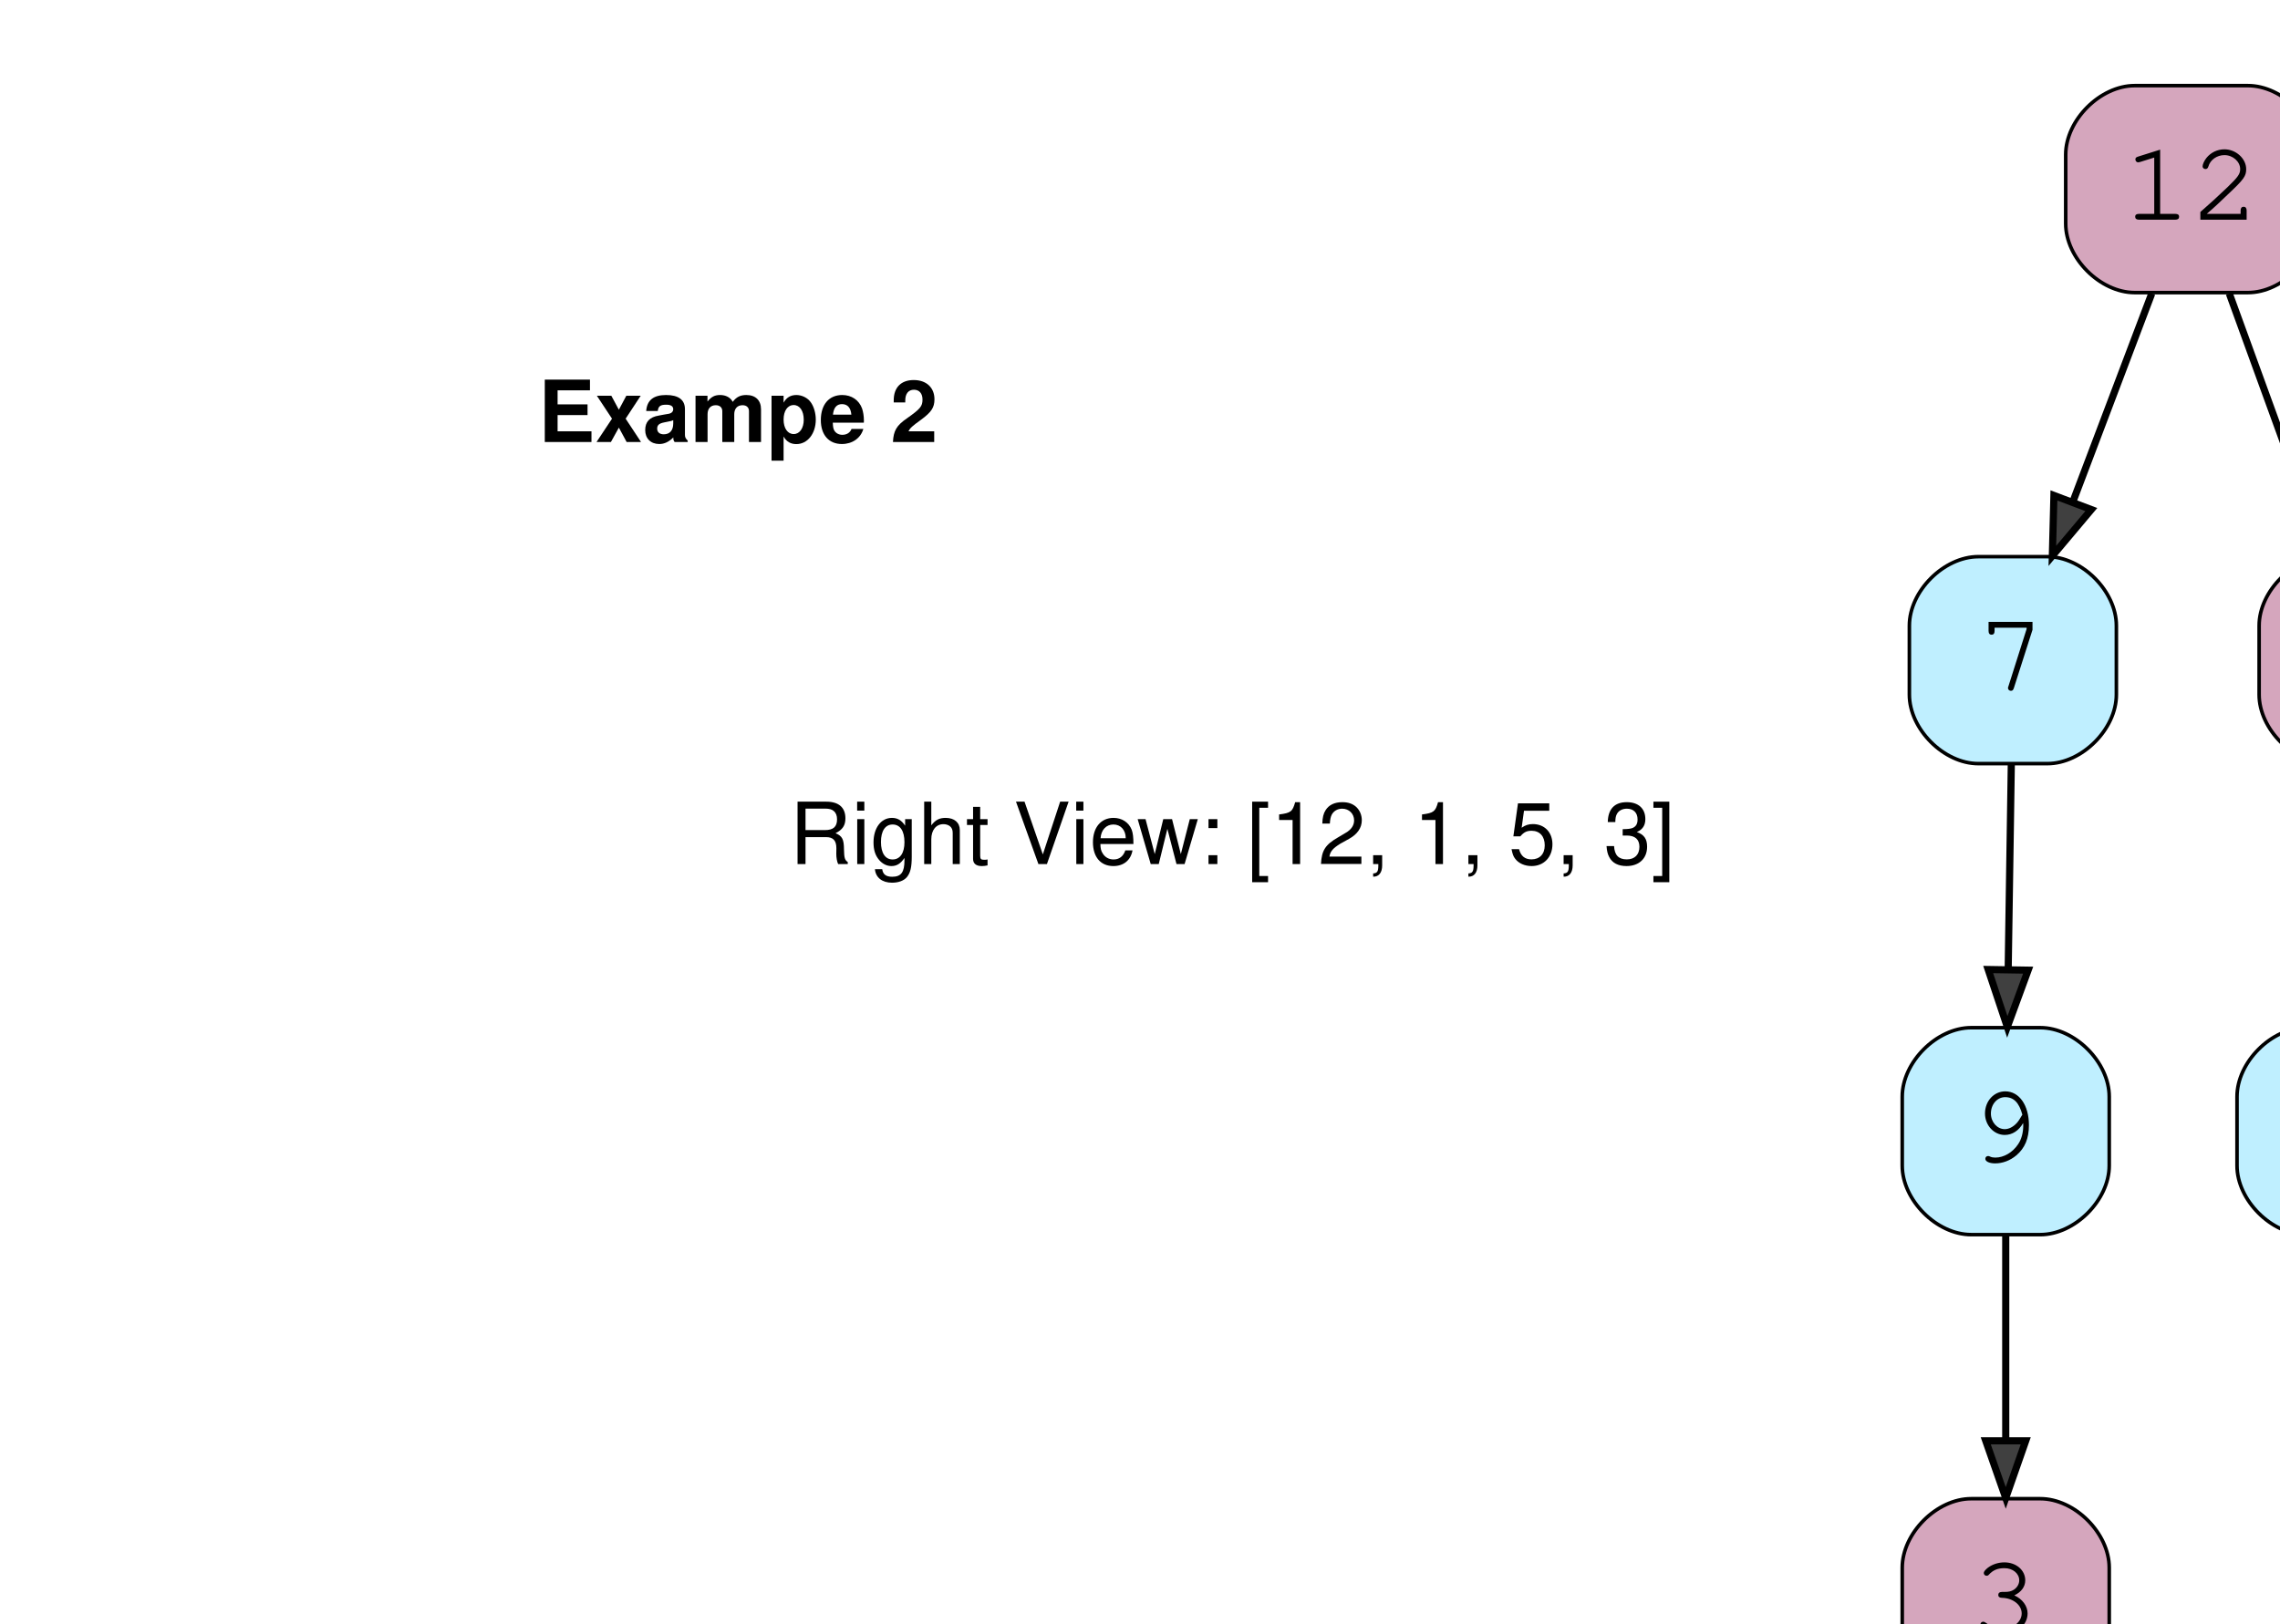
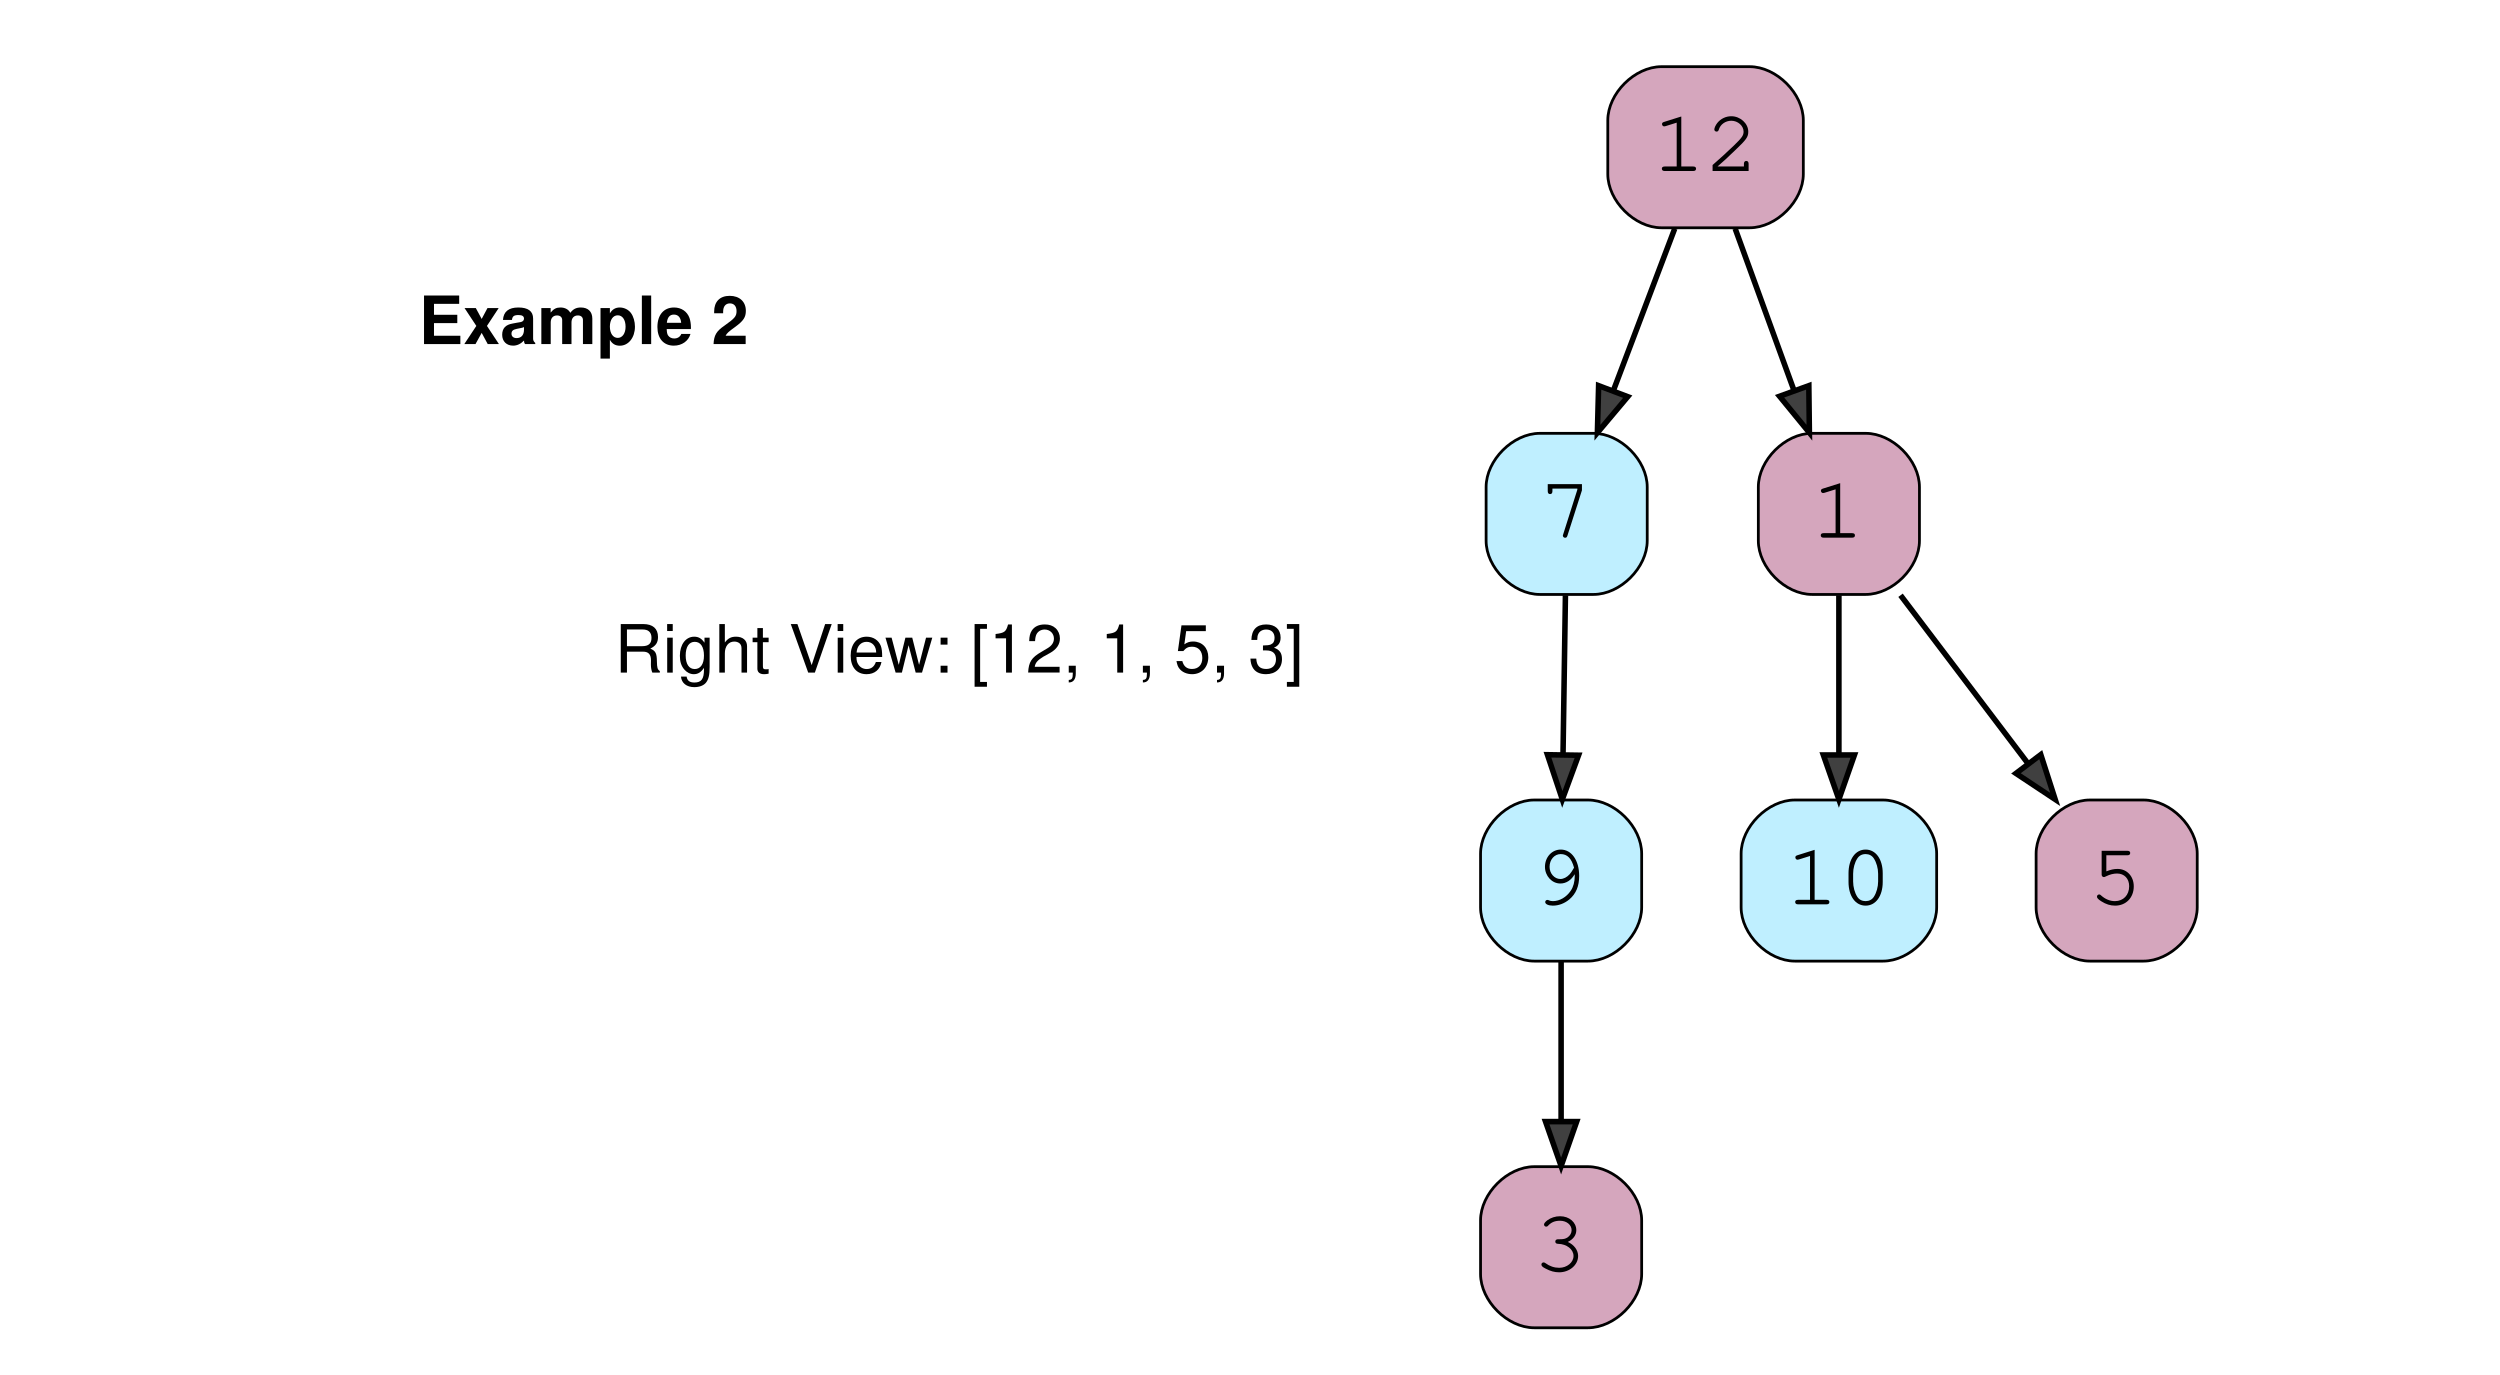
- <svg xmlns="http://www.w3.org/2000/svg" version="1.1" width="600" height="330" viewbox="0 0 600 330" xml:space="preserve" style="width:100%;height:auto">
+ <svg xmlns="http://www.w3.org/2000/svg" version="1.1" width="600" height="330" viewBox="0 0 600 330" xml:space="preserve" style="width:100%;height:auto;background:#fff">
  <defs />
  <g transform="translate(137.86 78.99)">
    <text font-family="helvetica" font-size="16" font-weight="normal" style="stroke:none;stroke-width:1;stroke-dasharray:none;stroke-linecap:butt;stroke-linejoin:miter;stroke-miterlimit:10;fill:#000000;fill-rule:nonzero;opacity:1">
      <tspan x="-37.36" y="3.59" font-family="helvetica" font-size="16" font-weight="bold" style="stroke:none;stroke-width:0;stroke-dasharray:none;stroke-linecap:butt;stroke-linejoin:miter;stroke-miterlimit:4;fill:#000000;opacity:1">E</tspan>
      <tspan x="-26.68" y="3.59" font-family="helvetica" font-size="16" font-weight="bold" style="stroke:none;stroke-width:0;stroke-dasharray:none;stroke-linecap:butt;stroke-linejoin:miter;stroke-miterlimit:4;fill:#000000;opacity:1">x</tspan>
      <tspan x="-17.79" y="3.59" font-family="helvetica" font-size="16" font-weight="bold" style="stroke:none;stroke-width:0;stroke-dasharray:none;stroke-linecap:butt;stroke-linejoin:miter;stroke-miterlimit:4;fill:#000000;opacity:1">a</tspan>
      <tspan x="-8.89" y="3.59" font-family="helvetica" font-size="16" font-weight="bold" style="stroke:none;stroke-width:0;stroke-dasharray:none;stroke-linecap:butt;stroke-linejoin:miter;stroke-miterlimit:4;fill:#000000;opacity:1">m</tspan>
      <tspan x="5.34" y="3.59" font-family="helvetica" font-size="16" font-weight="bold" style="stroke:none;stroke-width:0;stroke-dasharray:none;stroke-linecap:butt;stroke-linejoin:miter;stroke-miterlimit:4;fill:#000000;opacity:1">p</tspan>
-       <tspan x="15.11" y="3.59" font-family="helvetica" font-size="16" font-weight="bold" style="stroke:none;stroke-width:0;stroke-dasharray:none;stroke-linecap:butt;stroke-linejoin:miter;stroke-miterlimit:4;fill:#000000;opacity:1">e</tspan>
-       <tspan x="24.01" y="3.59" font-family="helvetica" font-size="16" font-weight="bold" style="stroke:none;stroke-width:0;stroke-dasharray:none;stroke-linecap:butt;stroke-linejoin:miter;stroke-miterlimit:4;fill:#000000;opacity:1"> </tspan>
-       <tspan x="28.46" y="3.59" font-family="helvetica" font-size="16" font-weight="bold" style="stroke:none;stroke-width:0;stroke-dasharray:none;stroke-linecap:butt;stroke-linejoin:miter;stroke-miterlimit:4;fill:#000000;opacity:1">2</tspan>
+       <tspan x="15.11" y="3.59" font-family="helvetica" font-size="16" font-weight="bold" style="stroke:none;stroke-width:0;stroke-dasharray:none;stroke-linecap:butt;stroke-linejoin:miter;stroke-miterlimit:4;fill:#000000;opacity:1">l</tspan>
+       <tspan x="19.56" y="3.59" font-family="helvetica" font-size="16" font-weight="bold" style="stroke:none;stroke-width:0;stroke-dasharray:none;stroke-linecap:butt;stroke-linejoin:miter;stroke-miterlimit:4;fill:#000000;opacity:1">e</tspan>
+       <tspan x="28.46" y="3.59" font-family="helvetica" font-size="16" font-weight="bold" style="stroke:none;stroke-width:0;stroke-dasharray:none;stroke-linecap:butt;stroke-linejoin:miter;stroke-miterlimit:4;fill:#000000;opacity:1"> </tspan>
+       <tspan x="32.91" y="3.59" font-family="helvetica" font-size="16" font-weight="bold" style="stroke:none;stroke-width:0;stroke-dasharray:none;stroke-linecap:butt;stroke-linejoin:miter;stroke-miterlimit:4;fill:#000000;opacity:1">2</tspan>
    </text>
  </g>
  <g transform="translate(230.21 157.84)">
    <text font-family="helvetica" font-size="16" font-weight="normal" style="stroke:none;stroke-width:1;stroke-dasharray:none;stroke-linecap:butt;stroke-linejoin:miter;stroke-miterlimit:10;fill:#000000;fill-rule:nonzero;opacity:1">
      <tspan x="-82.71" y="3.59" style="stroke:none;stroke-width:0;stroke-dasharray:none;stroke-linecap:butt;stroke-linejoin:miter;stroke-miterlimit:4;fill:#000000;opacity:1">R</tspan>
      <tspan x="-71.16" y="3.59" style="stroke:none;stroke-width:0;stroke-dasharray:none;stroke-linecap:butt;stroke-linejoin:miter;stroke-miterlimit:4;fill:#000000;opacity:1">i</tspan>
      <tspan x="-67.6" y="3.59" style="stroke:none;stroke-width:0;stroke-dasharray:none;stroke-linecap:butt;stroke-linejoin:miter;stroke-miterlimit:4;fill:#000000;opacity:1">g</tspan>
      <tspan x="-58.7" y="3.59" style="stroke:none;stroke-width:0;stroke-dasharray:none;stroke-linecap:butt;stroke-linejoin:miter;stroke-miterlimit:4;fill:#000000;opacity:1">h</tspan>
      <tspan x="-49.8" y="3.59" style="stroke:none;stroke-width:0;stroke-dasharray:none;stroke-linecap:butt;stroke-linejoin:miter;stroke-miterlimit:4;fill:#000000;opacity:1">t</tspan>
      <tspan x="-45.36" y="3.59" style="stroke:none;stroke-width:0;stroke-dasharray:none;stroke-linecap:butt;stroke-linejoin:miter;stroke-miterlimit:4;fill:#000000;opacity:1"> </tspan>
      <tspan x="-40.91" y="3.59" style="stroke:none;stroke-width:0;stroke-dasharray:none;stroke-linecap:butt;stroke-linejoin:miter;stroke-miterlimit:4;fill:#000000;opacity:1">V</tspan>
      <tspan x="-30.24" y="3.59" style="stroke:none;stroke-width:0;stroke-dasharray:none;stroke-linecap:butt;stroke-linejoin:miter;stroke-miterlimit:4;fill:#000000;opacity:1">i</tspan>
      <tspan x="-26.69" y="3.59" style="stroke:none;stroke-width:0;stroke-dasharray:none;stroke-linecap:butt;stroke-linejoin:miter;stroke-miterlimit:4;fill:#000000;opacity:1">e</tspan>
      <tspan x="-17.79" y="3.59" style="stroke:none;stroke-width:0;stroke-dasharray:none;stroke-linecap:butt;stroke-linejoin:miter;stroke-miterlimit:4;fill:#000000;opacity:1">w</tspan>
      <tspan x="-6.23" y="3.59" style="stroke:none;stroke-width:0;stroke-dasharray:none;stroke-linecap:butt;stroke-linejoin:miter;stroke-miterlimit:4;fill:#000000;opacity:1">:</tspan>
      <tspan x="-1.79" y="3.59" style="stroke:none;stroke-width:0;stroke-dasharray:none;stroke-linecap:butt;stroke-linejoin:miter;stroke-miterlimit:4;fill:#000000;opacity:1"> </tspan>
      <tspan x="2.66" y="3.59" style="stroke:none;stroke-width:0;stroke-dasharray:none;stroke-linecap:butt;stroke-linejoin:miter;stroke-miterlimit:4;fill:#000000;opacity:1">[</tspan>
      <tspan x="7.1" y="3.59" style="stroke:none;stroke-width:0;stroke-dasharray:none;stroke-linecap:butt;stroke-linejoin:miter;stroke-miterlimit:4;fill:#000000;opacity:1">1</tspan>
      <tspan x="16" y="3.59" style="stroke:none;stroke-width:0;stroke-dasharray:none;stroke-linecap:butt;stroke-linejoin:miter;stroke-miterlimit:4;fill:#000000;opacity:1">2</tspan>
      <tspan x="24.9" y="3.59" style="stroke:none;stroke-width:0;stroke-dasharray:none;stroke-linecap:butt;stroke-linejoin:miter;stroke-miterlimit:4;fill:#000000;opacity:1">,</tspan>
      <tspan x="29.34" y="3.59" style="stroke:none;stroke-width:0;stroke-dasharray:none;stroke-linecap:butt;stroke-linejoin:miter;stroke-miterlimit:4;fill:#000000;opacity:1"> </tspan>
      <tspan x="33.79" y="3.59" style="stroke:none;stroke-width:0;stroke-dasharray:none;stroke-linecap:butt;stroke-linejoin:miter;stroke-miterlimit:4;fill:#000000;opacity:1">1</tspan>
      <tspan x="42.69" y="3.59" style="stroke:none;stroke-width:0;stroke-dasharray:none;stroke-linecap:butt;stroke-linejoin:miter;stroke-miterlimit:4;fill:#000000;opacity:1">,</tspan>
      <tspan x="47.13" y="3.59" style="stroke:none;stroke-width:0;stroke-dasharray:none;stroke-linecap:butt;stroke-linejoin:miter;stroke-miterlimit:4;fill:#000000;opacity:1"> </tspan>
      <tspan x="51.58" y="3.59" style="stroke:none;stroke-width:0;stroke-dasharray:none;stroke-linecap:butt;stroke-linejoin:miter;stroke-miterlimit:4;fill:#000000;opacity:1">5</tspan>
      <tspan x="60.48" y="3.59" style="stroke:none;stroke-width:0;stroke-dasharray:none;stroke-linecap:butt;stroke-linejoin:miter;stroke-miterlimit:4;fill:#000000;opacity:1">,</tspan>
      <tspan x="64.92" y="3.59" style="stroke:none;stroke-width:0;stroke-dasharray:none;stroke-linecap:butt;stroke-linejoin:miter;stroke-miterlimit:4;fill:#000000;opacity:1"> </tspan>
      <tspan x="69.37" y="3.59" style="stroke:none;stroke-width:0;stroke-dasharray:none;stroke-linecap:butt;stroke-linejoin:miter;stroke-miterlimit:4;fill:#000000;opacity:1">3</tspan>
      <tspan x="78.27" y="3.59" style="stroke:none;stroke-width:0;stroke-dasharray:none;stroke-linecap:butt;stroke-linejoin:miter;stroke-miterlimit:4;fill:#000000;opacity:1">]</tspan>
    </text>
  </g>
  <g style="stroke:none;stroke-width:1;stroke-dasharray:none;stroke-linecap:butt;stroke-linejoin:miter;stroke-miterlimit:10;fill:none;fill-rule:nonzero;opacity:1" transform="translate(350 10)">
    <path d="M 32.568 -198.5 C 32.568 -198.5 48.432 -198.5 48.432 -198.5 C 53.265 -198.5 58.098 -203.333 58.098 -208.167 C 58.098 -208.167 58.098 -217.833 58.098 -217.833 C 58.098 -222.667 53.265 -227.5 48.432 -227.5 C 48.432 -227.5 32.568 -227.5 32.568 -227.5 C 27.735 -227.5 22.902 -222.667 22.902 -217.833 C 22.902 -217.833 22.902 -208.167 22.902 -208.167 C 22.902 -203.333 27.735 -198.5 32.568 -198.5" style="stroke:#000000;stroke-width:0.5;stroke-dasharray:none;stroke-linecap:butt;stroke-linejoin:miter;stroke-miterlimit:10;fill:#d5a6bd;fill-rule:nonzero;opacity:1" transform=" matrix(1.333333 0 0 1.333333 5.333333 309.3333) " stroke-linecap="round" />
    <g transform=" matrix(1.333333 0 0 1.333333 5.333333 309.3333) ">
      <text font-family="Courier,monospace" font-size="16" font-weight="normal" style="stroke:none;stroke-width:1;stroke-dasharray:none;stroke-linecap:butt;stroke-linejoin:miter;stroke-miterlimit:10;fill:#000000;fill-rule:nonzero;opacity:1">
        <tspan x="30.9" y="-208.72" fill="#000000">12</tspan>
      </text>
    </g>
    <path d="M 10.667 -132.5 C 10.667 -132.5 20.333 -132.5 20.333 -132.5 C 25.167 -132.5 30 -137.333 30 -142.167 C 30 -142.167 30 -151.833 30 -151.833 C 30 -156.667 25.167 -161.5 20.333 -161.5 C 20.333 -161.5 10.667 -161.5 10.667 -161.5 C 5.833 -161.5 1 -156.667 1 -151.833 C 1 -151.833 1 -142.167 1 -142.167 C 1 -137.333 5.833 -132.5 10.667 -132.5" style="stroke:#000000;stroke-width:0.5;stroke-dasharray:none;stroke-linecap:butt;stroke-linejoin:miter;stroke-miterlimit:10;fill:#bfefff;fill-rule:nonzero;opacity:1" transform=" matrix(1.333333 0 0 1.333333 5.333333 309.3333) " stroke-linecap="round" />
    <g transform=" matrix(1.333333 0 0 1.333333 5.333333 309.3333) ">
      <text font-family="Courier,monospace" font-size="16" font-weight="normal" style="stroke:none;stroke-width:1;stroke-dasharray:none;stroke-linecap:butt;stroke-linejoin:miter;stroke-miterlimit:10;fill:#000000;fill-rule:nonzero;opacity:1">
        <tspan x="10.5" y="-142.72" fill="#000000">7</tspan>
      </text>
    </g>
    <path d="M 34.952 -198.352 C 31.715 -189.808 27.567 -178.856 23.933 -169.263" style="stroke:#000000;stroke-width:1;stroke-dasharray:none;stroke-linecap:butt;stroke-linejoin:miter;stroke-miterlimit:10;fill:none;fill-rule:nonzero;opacity:1" transform=" matrix(1.333333 0 0 1.333333 5.333333 309.3333) " stroke-linecap="round" />
    <polygon points="26.49,-168.1 21.03,-161.61 21.25,-170.08 26.49,-168.1 " style="stroke:#000000;stroke-width:1;stroke-dasharray:none;stroke-linecap:butt;stroke-linejoin:miter;stroke-miterlimit:10;fill:#404040;fill-rule:nonzero;opacity:1" transform="  matrix(1.333333 0 0 1.333333 5.333333 309.3333) " />
    <path d="M 59.667 -132.5 C 59.667 -132.5 69.333 -132.5 69.333 -132.5 C 74.167 -132.5 79 -137.333 79 -142.167 C 79 -142.167 79 -151.833 79 -151.833 C 79 -156.667 74.167 -161.5 69.333 -161.5 C 69.333 -161.5 59.667 -161.5 59.667 -161.5 C 54.833 -161.5 50 -156.667 50 -151.833 C 50 -151.833 50 -142.167 50 -142.167 C 50 -137.333 54.833 -132.5 59.667 -132.5" style="stroke:#000000;stroke-width:0.5;stroke-dasharray:none;stroke-linecap:butt;stroke-linejoin:miter;stroke-miterlimit:10;fill:#d5a6bd;fill-rule:nonzero;opacity:1" transform=" matrix(1.333333 0 0 1.333333 5.333333 309.3333) " stroke-linecap="round" />
    <g transform=" matrix(1.333333 0 0 1.333333 5.333333 309.3333) ">
      <text font-family="Courier,monospace" font-size="16" font-weight="normal" style="stroke:none;stroke-width:1;stroke-dasharray:none;stroke-linecap:butt;stroke-linejoin:miter;stroke-miterlimit:10;fill:#000000;fill-rule:nonzero;opacity:1">
        <tspan x="59.5" y="-142.72" fill="#000000">1</tspan>
      </text>
    </g>
    <path d="M 45.826 -198.352 C 48.934 -189.808 52.916 -178.856 56.404 -169.263" style="stroke:#000000;stroke-width:1;stroke-dasharray:none;stroke-linecap:butt;stroke-linejoin:miter;stroke-miterlimit:10;fill:none;fill-rule:nonzero;opacity:1" transform=" matrix(1.333333 0 0 1.333333 5.333333 309.3333) " stroke-linecap="round" />
    <polygon points="59.09,-170.08 59.19,-161.61 53.82,-168.17 59.09,-170.08 " style="stroke:#000000;stroke-width:1;stroke-dasharray:none;stroke-linecap:butt;stroke-linejoin:miter;stroke-miterlimit:10;fill:#404040;fill-rule:nonzero;opacity:1" transform="  matrix(1.333333 0 0 1.333333 5.333333 309.3333) " />
    <path d="M 9.667 -66.5 C 9.667 -66.5 19.333 -66.5 19.333 -66.5 C 24.167 -66.5 29 -71.333 29 -76.167 C 29 -76.167 29 -85.833 29 -85.833 C 29 -90.667 24.167 -95.5 19.333 -95.5 C 19.333 -95.5 9.667 -95.5 9.667 -95.5 C 4.833 -95.5 0 -90.667 0 -85.833 C 0 -85.833 0 -76.167 0 -76.167 C 0 -71.333 4.833 -66.5 9.667 -66.5" style="stroke:#000000;stroke-width:0.5;stroke-dasharray:none;stroke-linecap:butt;stroke-linejoin:miter;stroke-miterlimit:10;fill:#bfefff;fill-rule:nonzero;opacity:1" transform=" matrix(1.333333 0 0 1.333333 5.333333 309.3333) " stroke-linecap="round" />
    <g transform=" matrix(1.333333 0 0 1.333333 5.333333 309.3333) ">
      <text font-family="Courier,monospace" font-size="16" font-weight="normal" style="stroke:none;stroke-width:1;stroke-dasharray:none;stroke-linecap:butt;stroke-linejoin:miter;stroke-miterlimit:10;fill:#000000;fill-rule:nonzero;opacity:1">
        <tspan x="9.5" y="-76.72" fill="#000000">9</tspan>
      </text>
    </g>
    <path d="M 15.278 -132.352 C 15.151 -123.979 14.989 -113.293 14.846 -103.84" style="stroke:#000000;stroke-width:1;stroke-dasharray:none;stroke-linecap:butt;stroke-linejoin:miter;stroke-miterlimit:10;fill:none;fill-rule:nonzero;opacity:1" transform=" matrix(1.333333 0 0 1.333333 5.333333 309.3333) " stroke-linecap="round" />
    <polygon points="17.64,-103.56 14.72,-95.61 12.04,-103.65 17.64,-103.56 " style="stroke:#000000;stroke-width:1;stroke-dasharray:none;stroke-linecap:butt;stroke-linejoin:miter;stroke-miterlimit:10;fill:#404040;fill-rule:nonzero;opacity:1" transform="  matrix(1.333333 0 0 1.333333 5.333333 309.3333) " />
    <path d="M 9.667 -0.5 C 9.667 -0.5 19.333 -0.5 19.333 -0.5 C 24.167 -0.5 29 -5.333 29 -10.167 C 29 -10.167 29 -19.833 29 -19.833 C 29 -24.667 24.167 -29.5 19.333 -29.5 C 19.333 -29.5 9.667 -29.5 9.667 -29.5 C 4.833 -29.5 0 -24.667 0 -19.833 C 0 -19.833 0 -10.167 0 -10.167 C 0 -5.333 4.833 -0.5 9.667 -0.5" style="stroke:#000000;stroke-width:0.5;stroke-dasharray:none;stroke-linecap:butt;stroke-linejoin:miter;stroke-miterlimit:10;fill:#d5a6bd;fill-rule:nonzero;opacity:1" transform=" matrix(1.333333 0 0 1.333333 5.333333 309.3333) " stroke-linecap="round" />
    <g transform=" matrix(1.333333 0 0 1.333333 5.333333 309.3333) ">
      <text font-family="Courier,monospace" font-size="16" font-weight="normal" style="stroke:none;stroke-width:1;stroke-dasharray:none;stroke-linecap:butt;stroke-linejoin:miter;stroke-miterlimit:10;fill:#000000;fill-rule:nonzero;opacity:1">
        <tspan x="9.5" y="-10.72" fill="#000000">3</tspan>
      </text>
    </g>
    <path d="M 14.5 -66.353 C 14.5 -57.979 14.5 -47.293 14.5 -37.84" style="stroke:#000000;stroke-width:1;stroke-dasharray:none;stroke-linecap:butt;stroke-linejoin:miter;stroke-miterlimit:10;fill:none;fill-rule:nonzero;opacity:1" transform=" matrix(1.333333 0 0 1.333333 5.333333 309.3333) " stroke-linecap="round" />
    <polygon points="17.3,-37.61 14.5,-29.61 11.7,-37.61 17.3,-37.61 " style="stroke:#000000;stroke-width:1;stroke-dasharray:none;stroke-linecap:butt;stroke-linejoin:miter;stroke-miterlimit:10;fill:#404040;fill-rule:nonzero;opacity:1" transform="  matrix(1.333333 0 0 1.333333 5.333333 309.3333) " />
    <path d="M 56.568 -66.5 C 56.568 -66.5 72.432 -66.5 72.432 -66.5 C 77.265 -66.5 82.098 -71.333 82.098 -76.167 C 82.098 -76.167 82.098 -85.833 82.098 -85.833 C 82.098 -90.667 77.265 -95.5 72.432 -95.5 C 72.432 -95.5 56.568 -95.5 56.568 -95.5 C 51.735 -95.5 46.902 -90.667 46.902 -85.833 C 46.902 -85.833 46.902 -76.167 46.902 -76.167 C 46.902 -71.333 51.735 -66.5 56.568 -66.5" style="stroke:#000000;stroke-width:0.5;stroke-dasharray:none;stroke-linecap:butt;stroke-linejoin:miter;stroke-miterlimit:10;fill:#bfefff;fill-rule:nonzero;opacity:1" transform=" matrix(1.333333 0 0 1.333333 5.333333 309.3333) " stroke-linecap="round" />
    <g transform=" matrix(1.333333 0 0 1.333333 5.333333 309.3333) ">
      <text font-family="Courier,monospace" font-size="16" font-weight="normal" style="stroke:none;stroke-width:1;stroke-dasharray:none;stroke-linecap:butt;stroke-linejoin:miter;stroke-miterlimit:10;fill:#000000;fill-rule:nonzero;opacity:1">
        <tspan x="54.9" y="-76.72" fill="#000000">10</tspan>
      </text>
    </g>
    <path d="M 64.5 -132.352 C 64.5 -123.979 64.5 -113.293 64.5 -103.84" style="stroke:#000000;stroke-width:1;stroke-dasharray:none;stroke-linecap:butt;stroke-linejoin:miter;stroke-miterlimit:10;fill:none;fill-rule:nonzero;opacity:1" transform=" matrix(1.333333 0 0 1.333333 5.333333 309.3333) " stroke-linecap="round" />
    <polygon points="67.3,-103.61 64.5,-95.61 61.7,-103.61 67.3,-103.61 " style="stroke:#000000;stroke-width:1;stroke-dasharray:none;stroke-linecap:butt;stroke-linejoin:miter;stroke-miterlimit:10;fill:#404040;fill-rule:nonzero;opacity:1" transform="  matrix(1.333333 0 0 1.333333 5.333333 309.3333) " />
    <path d="M 109.667 -66.5 C 109.667 -66.5 119.333 -66.5 119.333 -66.5 C 124.167 -66.5 129 -71.333 129 -76.167 C 129 -76.167 129 -85.833 129 -85.833 C 129 -90.667 124.167 -95.5 119.333 -95.5 C 119.333 -95.5 109.667 -95.5 109.667 -95.5 C 104.833 -95.5 100 -90.667 100 -85.833 C 100 -85.833 100 -76.167 100 -76.167 C 100 -71.333 104.833 -66.5 109.667 -66.5" style="stroke:#000000;stroke-width:0.5;stroke-dasharray:none;stroke-linecap:butt;stroke-linejoin:miter;stroke-miterlimit:10;fill:#d5a6bd;fill-rule:nonzero;opacity:1" transform=" matrix(1.333333 0 0 1.333333 5.333333 309.3333) " stroke-linecap="round" />
    <g transform=" matrix(1.333333 0 0 1.333333 5.333333 309.3333) ">
      <text font-family="Courier,monospace" font-size="16" font-weight="normal" style="stroke:none;stroke-width:1;stroke-dasharray:none;stroke-linecap:butt;stroke-linejoin:miter;stroke-miterlimit:10;fill:#000000;fill-rule:nonzero;opacity:1">
        <tspan x="109.5" y="-76.72" fill="#000000">5</tspan>
      </text>
    </g>
    <path d="M 75.597 -132.352 C 82.329 -123.466 91.034 -111.976 98.501 -102.118" style="stroke:#000000;stroke-width:1;stroke-dasharray:none;stroke-linecap:butt;stroke-linejoin:miter;stroke-miterlimit:10;fill:none;fill-rule:nonzero;opacity:1" transform=" matrix(1.333333 0 0 1.333333 5.333333 309.3333) " stroke-linecap="round" />
    <polygon points="100.84,-103.67 103.43,-95.61 96.37,-100.29 100.84,-103.67 " style="stroke:#000000;stroke-width:1;stroke-dasharray:none;stroke-linecap:butt;stroke-linejoin:miter;stroke-miterlimit:10;fill:#404040;fill-rule:nonzero;opacity:1" transform="  matrix(1.333333 0 0 1.333333 5.333333 309.3333) " />
  </g>
</svg>
